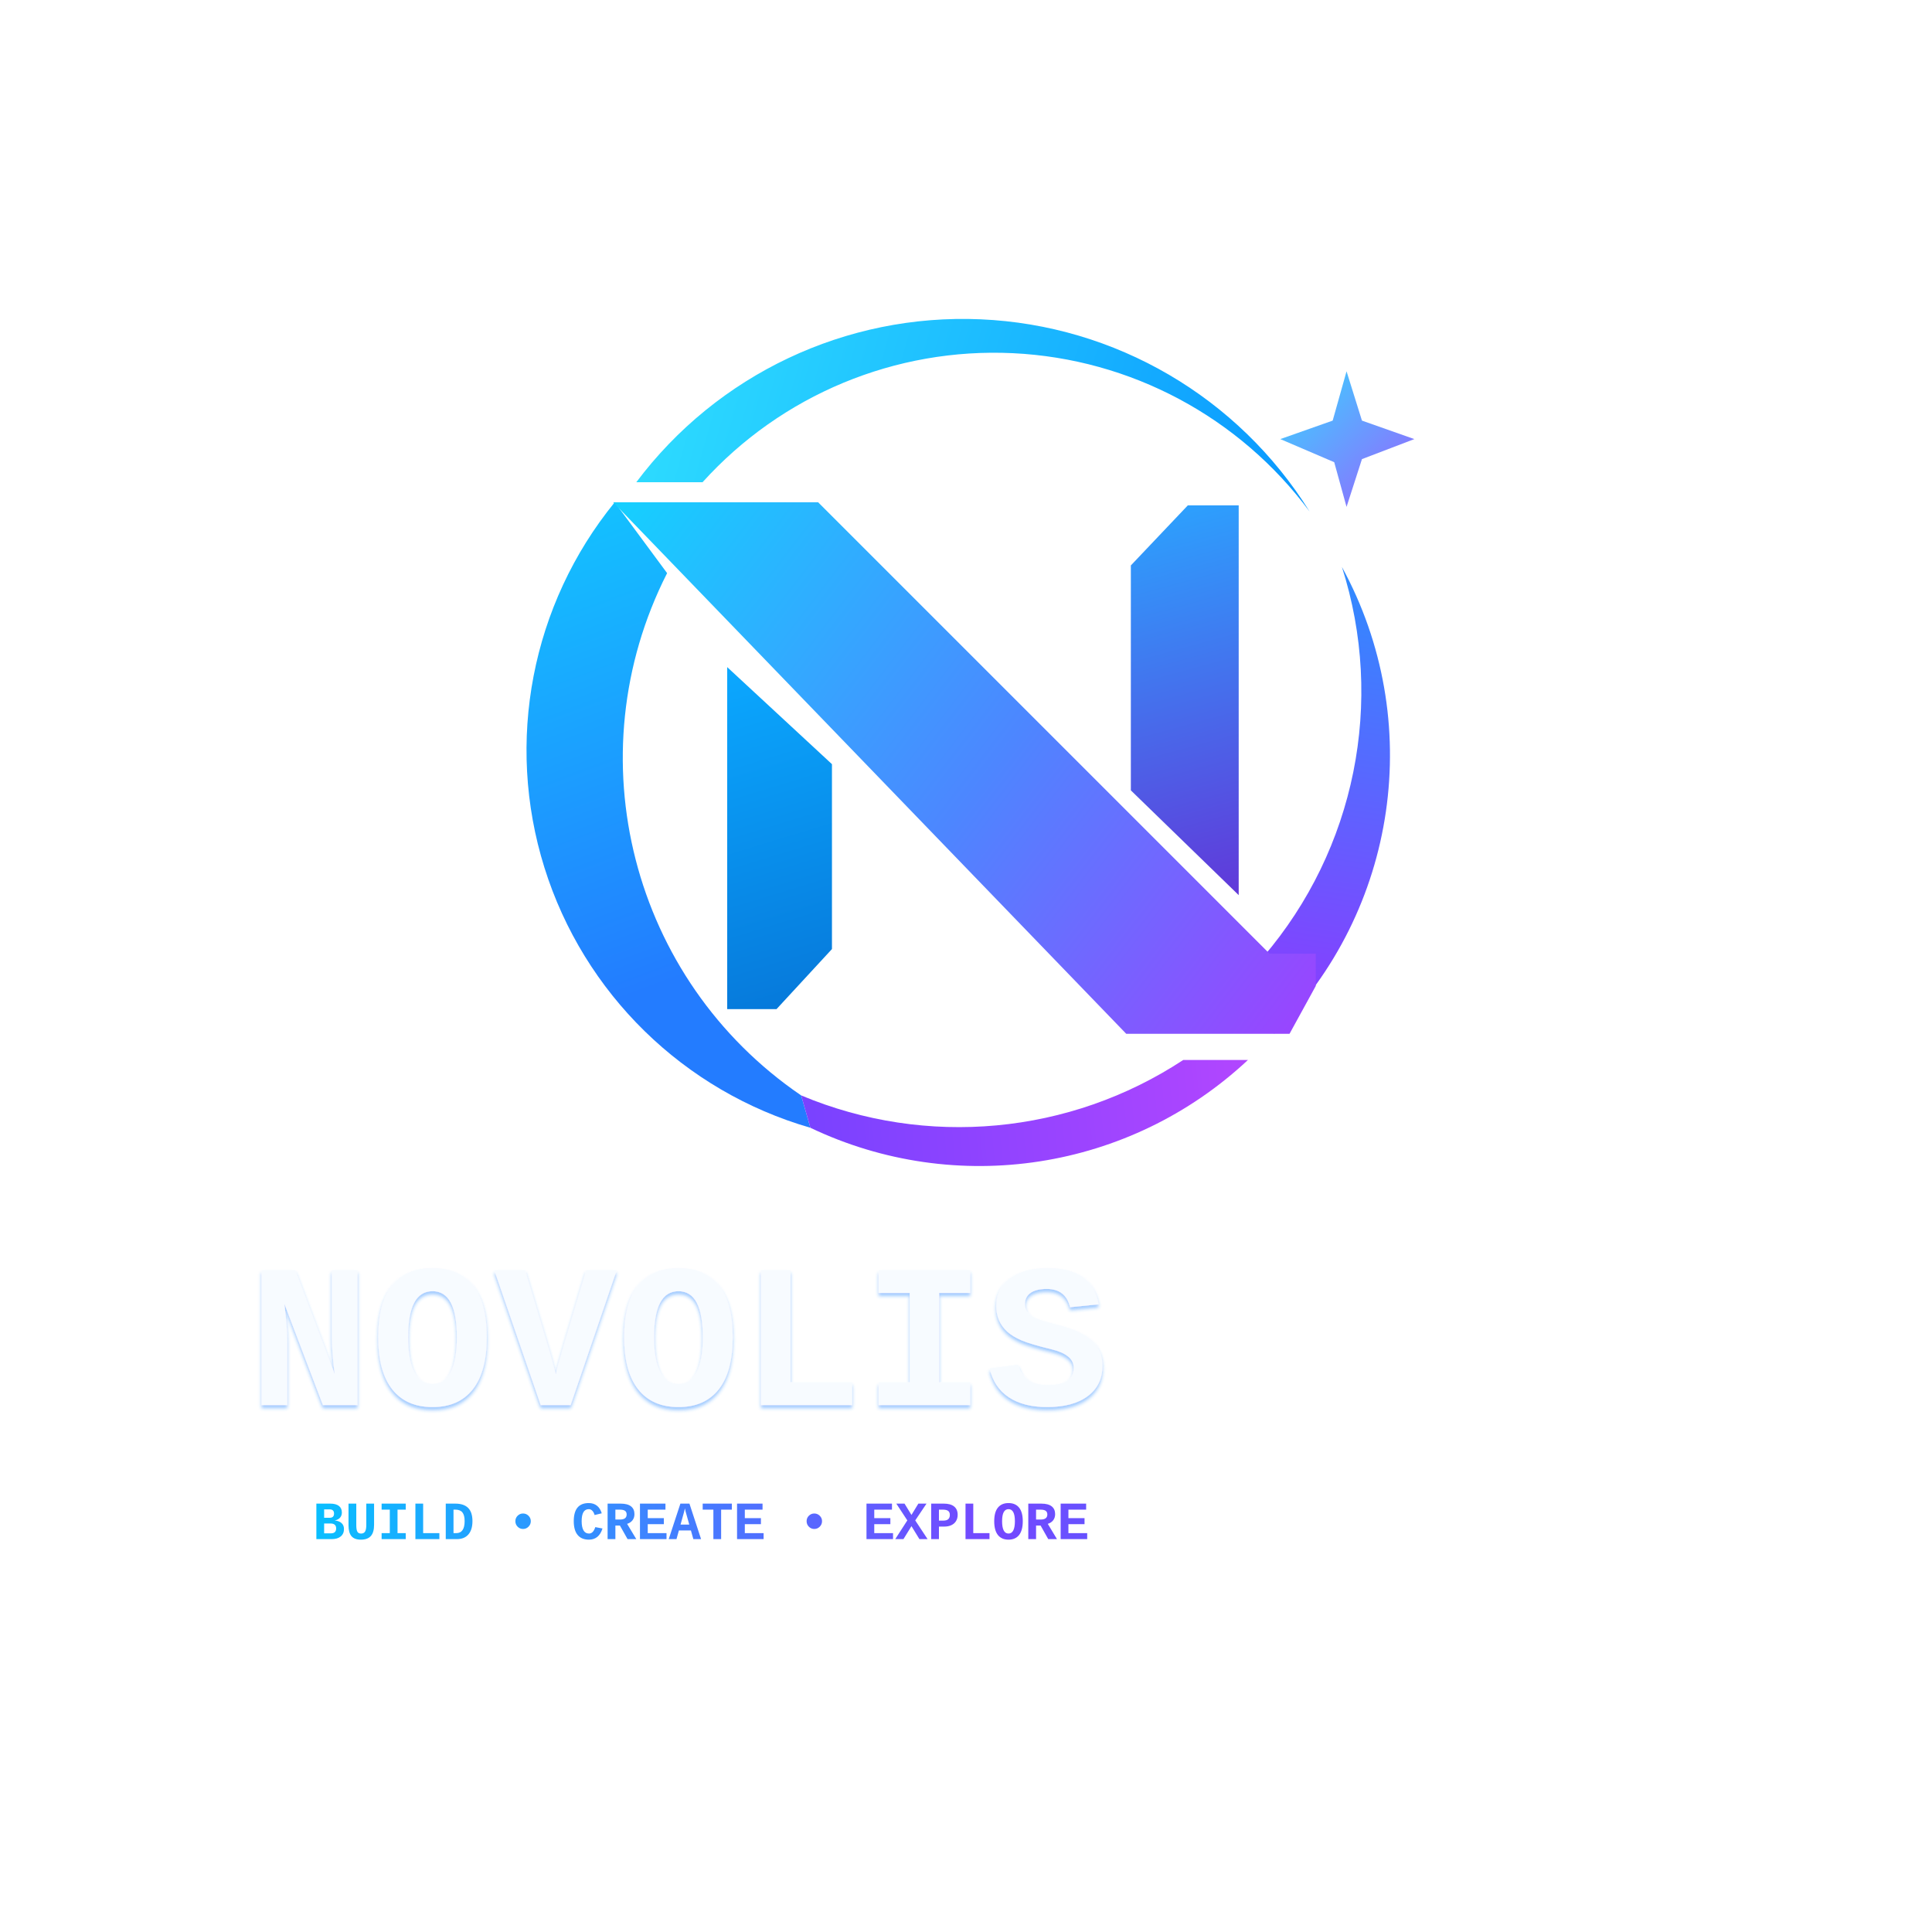
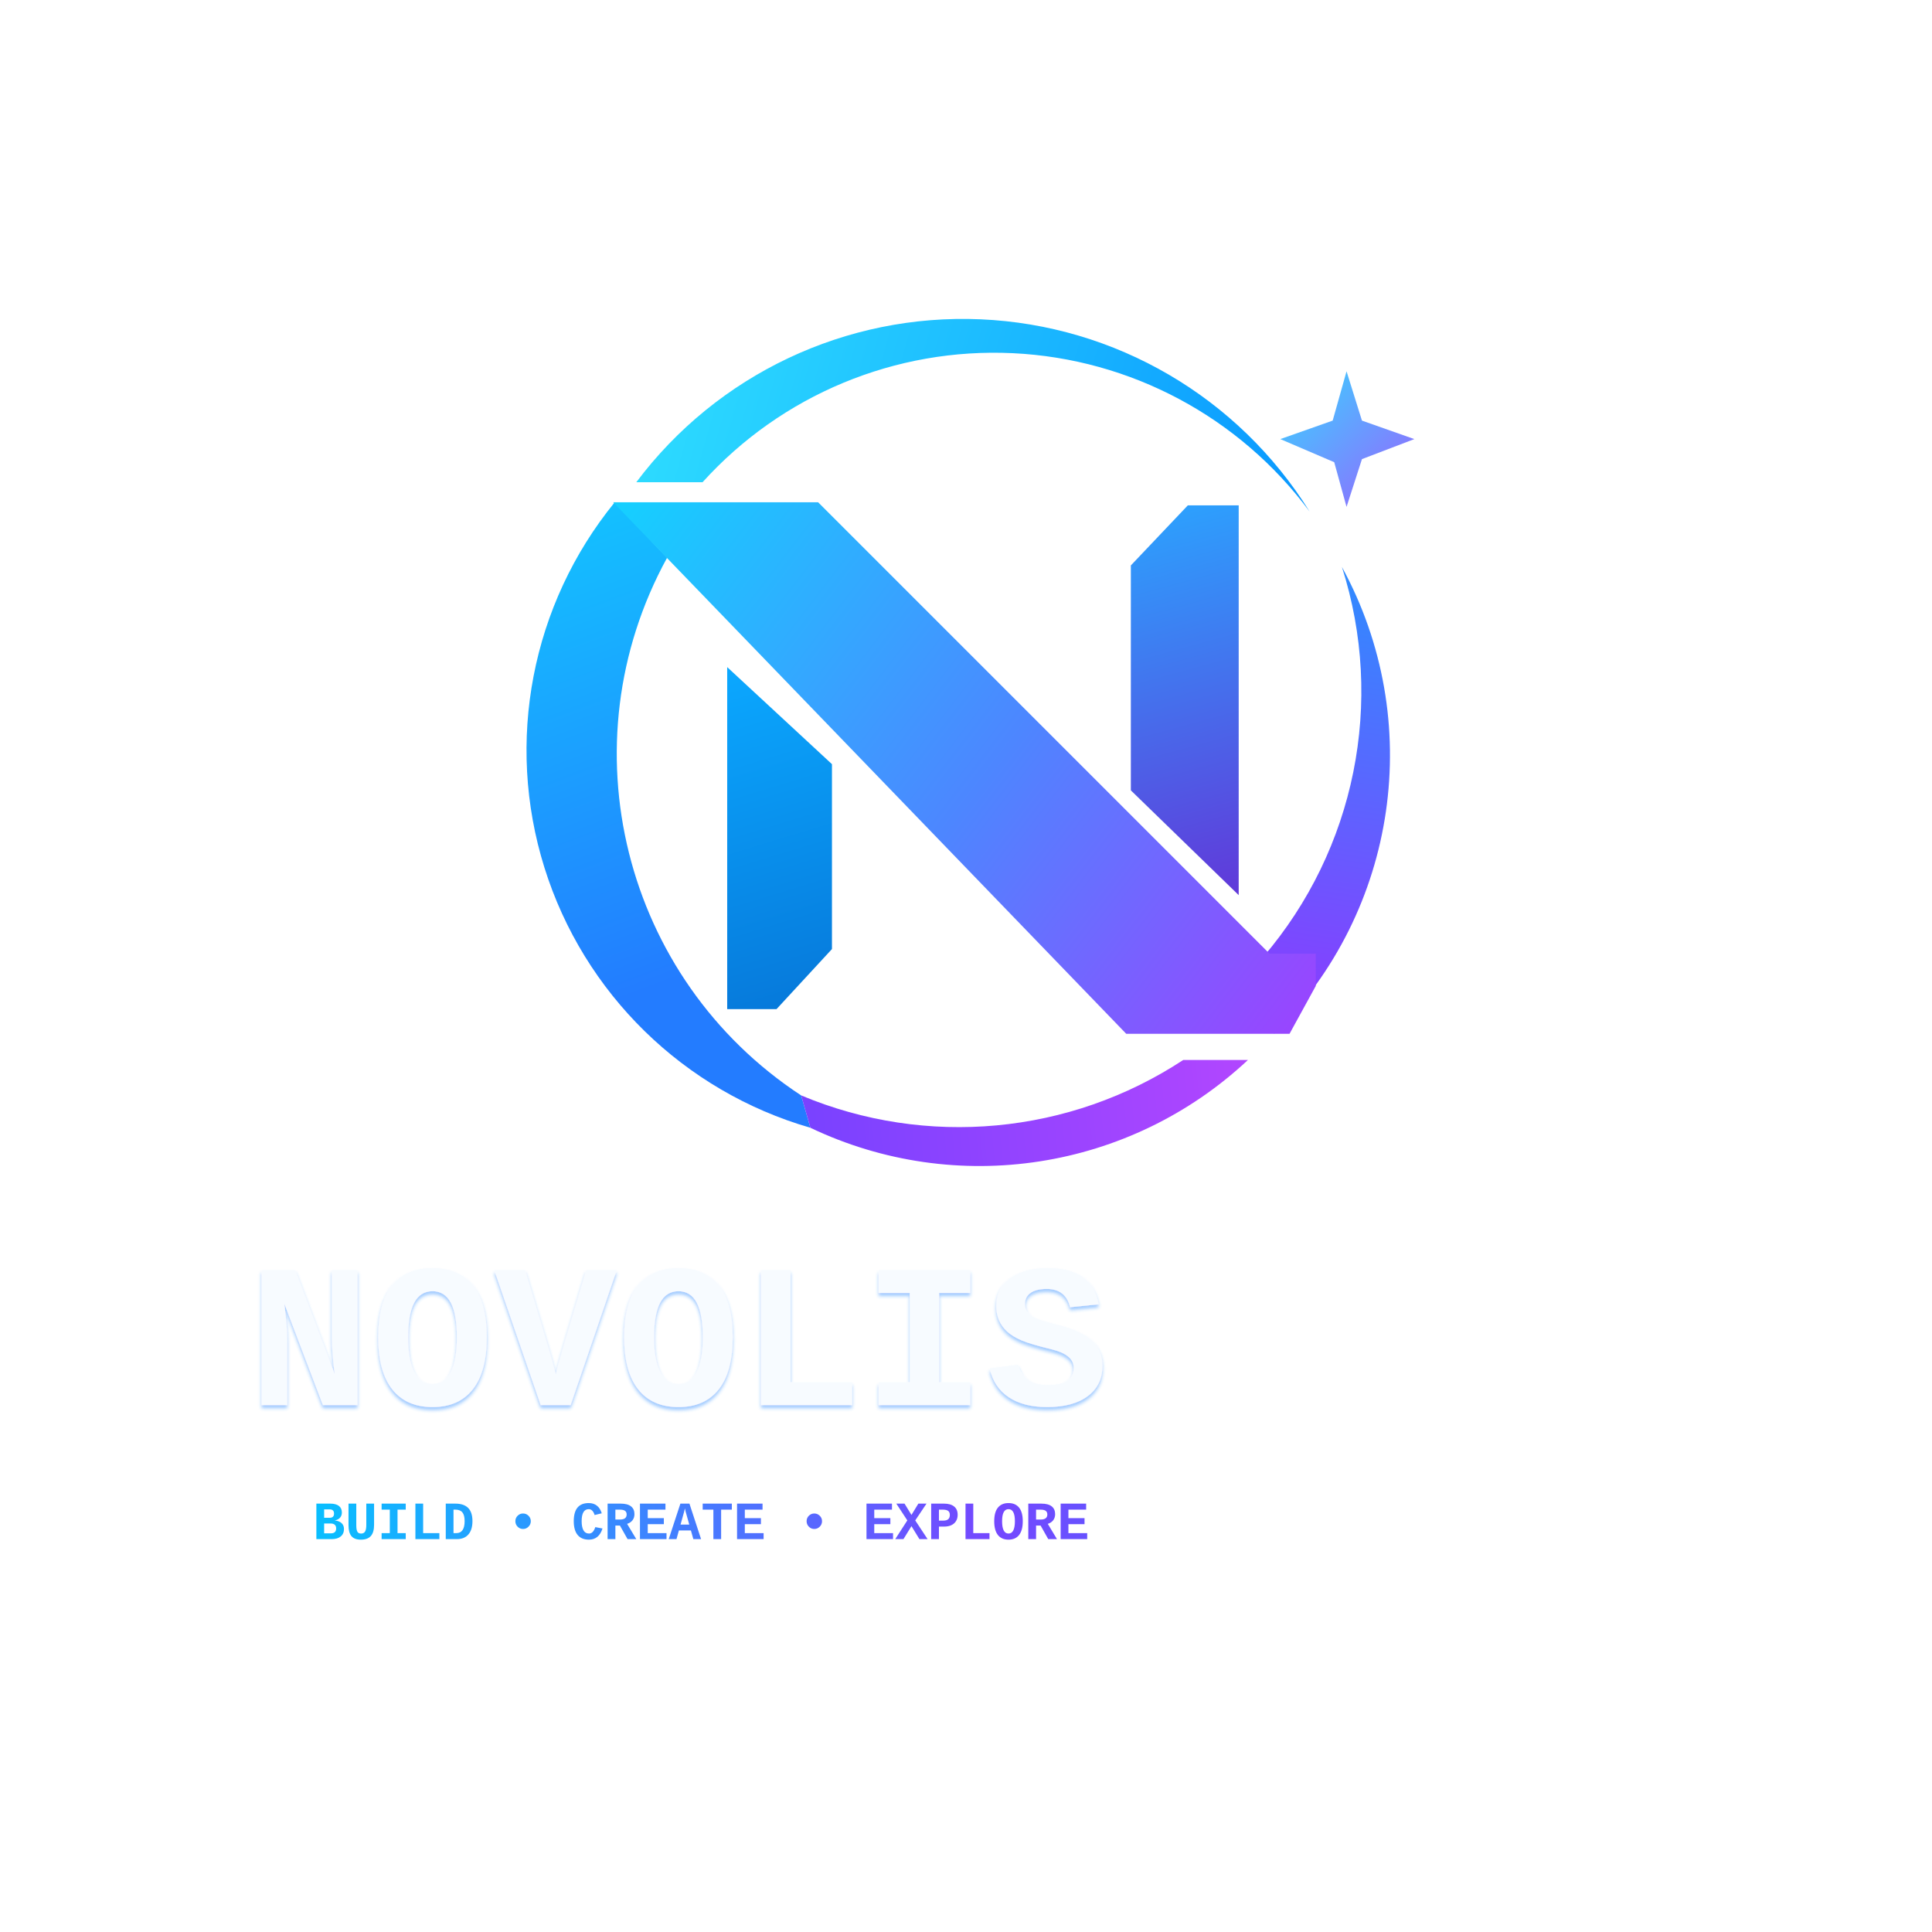
<svg xmlns="http://www.w3.org/2000/svg" viewBox="0 0 1254 1254" width="1254" height="1254" role="img" aria-label="Novolis">
  <defs>
    <linearGradient id="mark-cyan" x1="412" y1="206" x2="850" y2="332" gradientUnits="userSpaceOnUse">
      <stop offset="0" stop-color="#2fdfff" />
      <stop offset="1" stop-color="#0997ff" />
    </linearGradient>
    <linearGradient id="mark-left" x1="314" y1="326" x2="430" y2="639" gradientUnits="userSpaceOnUse">
      <stop offset="0" stop-color="#12c7ff" />
      <stop offset="1" stop-color="#237cff" />
    </linearGradient>
    <linearGradient id="mark-right" x1="871" y1="368" x2="824" y2="674" gradientUnits="userSpaceOnUse">
      <stop offset="0" stop-color="#2f8cff" />
      <stop offset="1" stop-color="#8f37ff" />
    </linearGradient>
    <linearGradient id="mark-lower" x1="526" y1="714" x2="812" y2="687" gradientUnits="userSpaceOnUse">
      <stop offset="0" stop-color="#7a42ff" />
      <stop offset="1" stop-color="#b246ff" />
    </linearGradient>
    <linearGradient id="mark-diagonal" x1="405" y1="327" x2="854" y2="671" gradientUnits="userSpaceOnUse">
      <stop offset="0" stop-color="#16cfff" />
      <stop offset="0.52" stop-color="#4d86ff" />
      <stop offset="1" stop-color="#9c42ff" />
    </linearGradient>
    <linearGradient id="mark-left-stem" x1="472" y1="433" x2="540" y2="656" gradientUnits="userSpaceOnUse">
      <stop offset="0" stop-color="#0ba8ff" />
      <stop offset="1" stop-color="#0677d9" />
    </linearGradient>
    <linearGradient id="mark-right-stem" x1="734" y1="325" x2="804" y2="581" gradientUnits="userSpaceOnUse">
      <stop offset="0" stop-color="#2aa5ff" />
      <stop offset="1" stop-color="#6138d9" />
    </linearGradient>
    <linearGradient id="star-gradient" x1="831" y1="241" x2="918" y2="329" gradientUnits="userSpaceOnUse">
      <stop offset="0" stop-color="#35d8ff" />
      <stop offset="1" stop-color="#9b60ff" />
    </linearGradient>
    <linearGradient id="tagline-gradient" x1="203" y1="967" x2="1051" y2="999" gradientUnits="userSpaceOnUse">
      <stop offset="0" stop-color="#08bfff" />
      <stop offset="0.52" stop-color="#7547ff" />
      <stop offset="1" stop-color="#1a8dff" />
    </linearGradient>
    <filter id="wordmark-glow" x="-5%" y="-20%" width="110%" height="150%">
      <feDropShadow dx="0" dy="2" stdDeviation="1.2" flood-color="#2f8cff" flood-opacity="0.45" />
    </filter>
  </defs>
  <g id="vector-mark" data-alpha-threshold="16">
    <path id="shape-swirl-upper" data-kind="arc-sector" data-label="swirl_upper" fill="url(#mark-cyan)" d="M413 313 H456 A255 255 0 0 1 850 332 A265 265 0 0 0 413 313 Z" />
-     <path id="shape-swirl-left" data-kind="arc-sector" data-label="swirl_left" fill="url(#mark-left)" d="M399 326 A255 255 0 0 0 526 732 L520 711 A265 265 0 0 1 433 372 Z" />
+     <path id="shape-swirl-left" data-kind="arc-sector" data-label="swirl_left" fill="url(#mark-left)" d="M399 326 A255 255 0 0 0 526 732 L520 711 A265 265 0 0 1 433 362 Z" />
    <path id="shape-swirl-right" data-kind="arc-sector" data-label="swirl_right" fill="url(#mark-right)" d="M871 368 A255 255 0 0 1 827 671 L820 621 A265 265 0 0 0 871 368 Z" />
    <path id="shape-swirl-lower" data-kind="arc-sector" data-label="swirl_lower" fill="url(#mark-lower)" d="M520 711 L526 732 A255 255 0 0 0 810 688 L768 688 A265 265 0 0 1 520 711 Z" />
    <path id="shape-diagonal" data-kind="straight" data-label="n_diagonal" fill="url(#mark-diagonal)" d="M398 326 H531 L824 619 H854 V640 L837 671 H731 L398 326 Z" />
    <path id="shape-left-stem" data-kind="straight" data-label="n_left_stem" fill="url(#mark-left-stem)" d="M472 433 L540 496 V616 L504 655 H472 Z" />
    <path id="shape-right-stem" data-kind="straight" data-label="n_right_stem" fill="url(#mark-right-stem)" d="M734 367 L771 328 H804 V581 L734 513 Z" />
    <path id="shape-star" data-kind="straight" data-label="star" fill="url(#star-gradient)" d="M874 241 L884 273 L918 285 L884 298 L874 329 L866 300 L831 285 L865 273 Z" />
  </g>
  <g id="vector-wordmark" font-family="Consolas, 'Cascadia Mono', 'Courier New', monospace" text-anchor="start">
    <text x="161" y="912" font-size="133" font-weight="700" fill="#f7fbff" textLength="936" lengthAdjust="spacingAndGlyphs" filter="url(#wordmark-glow)">NOVOLIS</text>
    <text x="203" y="999" font-size="35" font-weight="700" fill="url(#tagline-gradient)" textLength="848" lengthAdjust="spacingAndGlyphs">BUILD • CREATE • EXPLORE</text>
  </g>
</svg>
